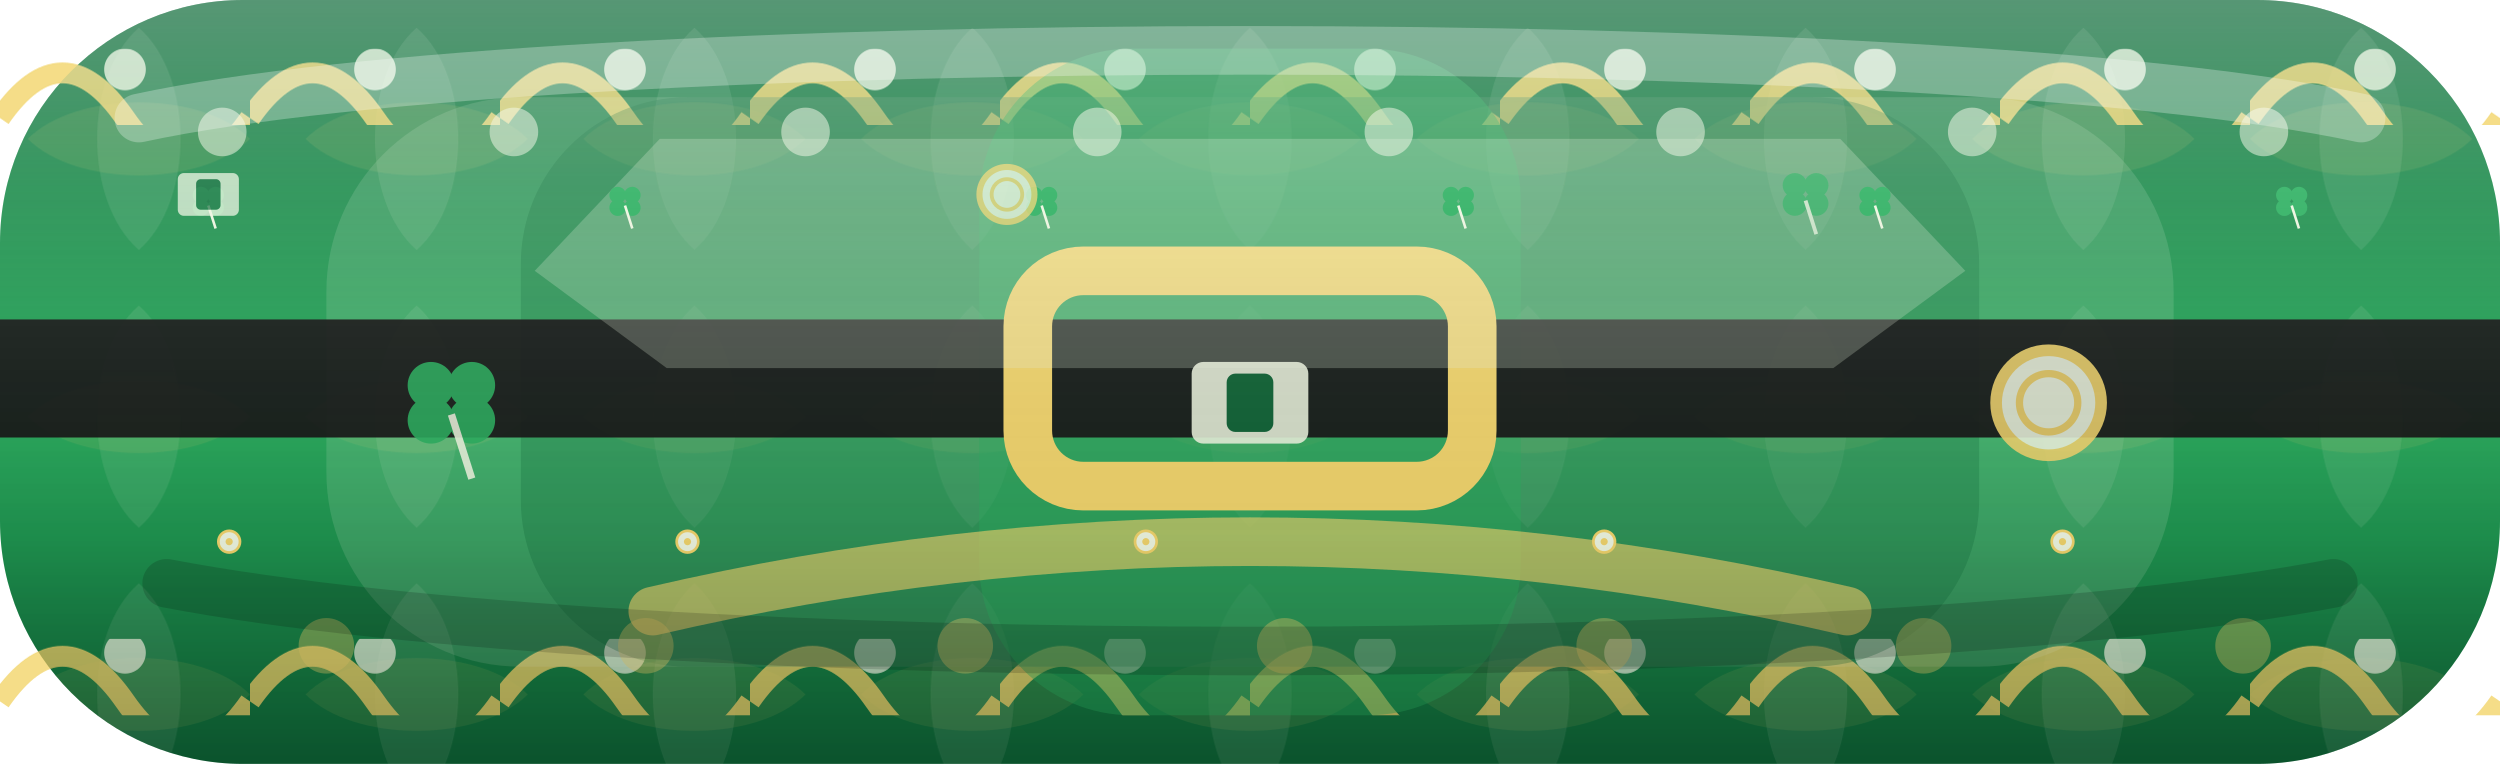
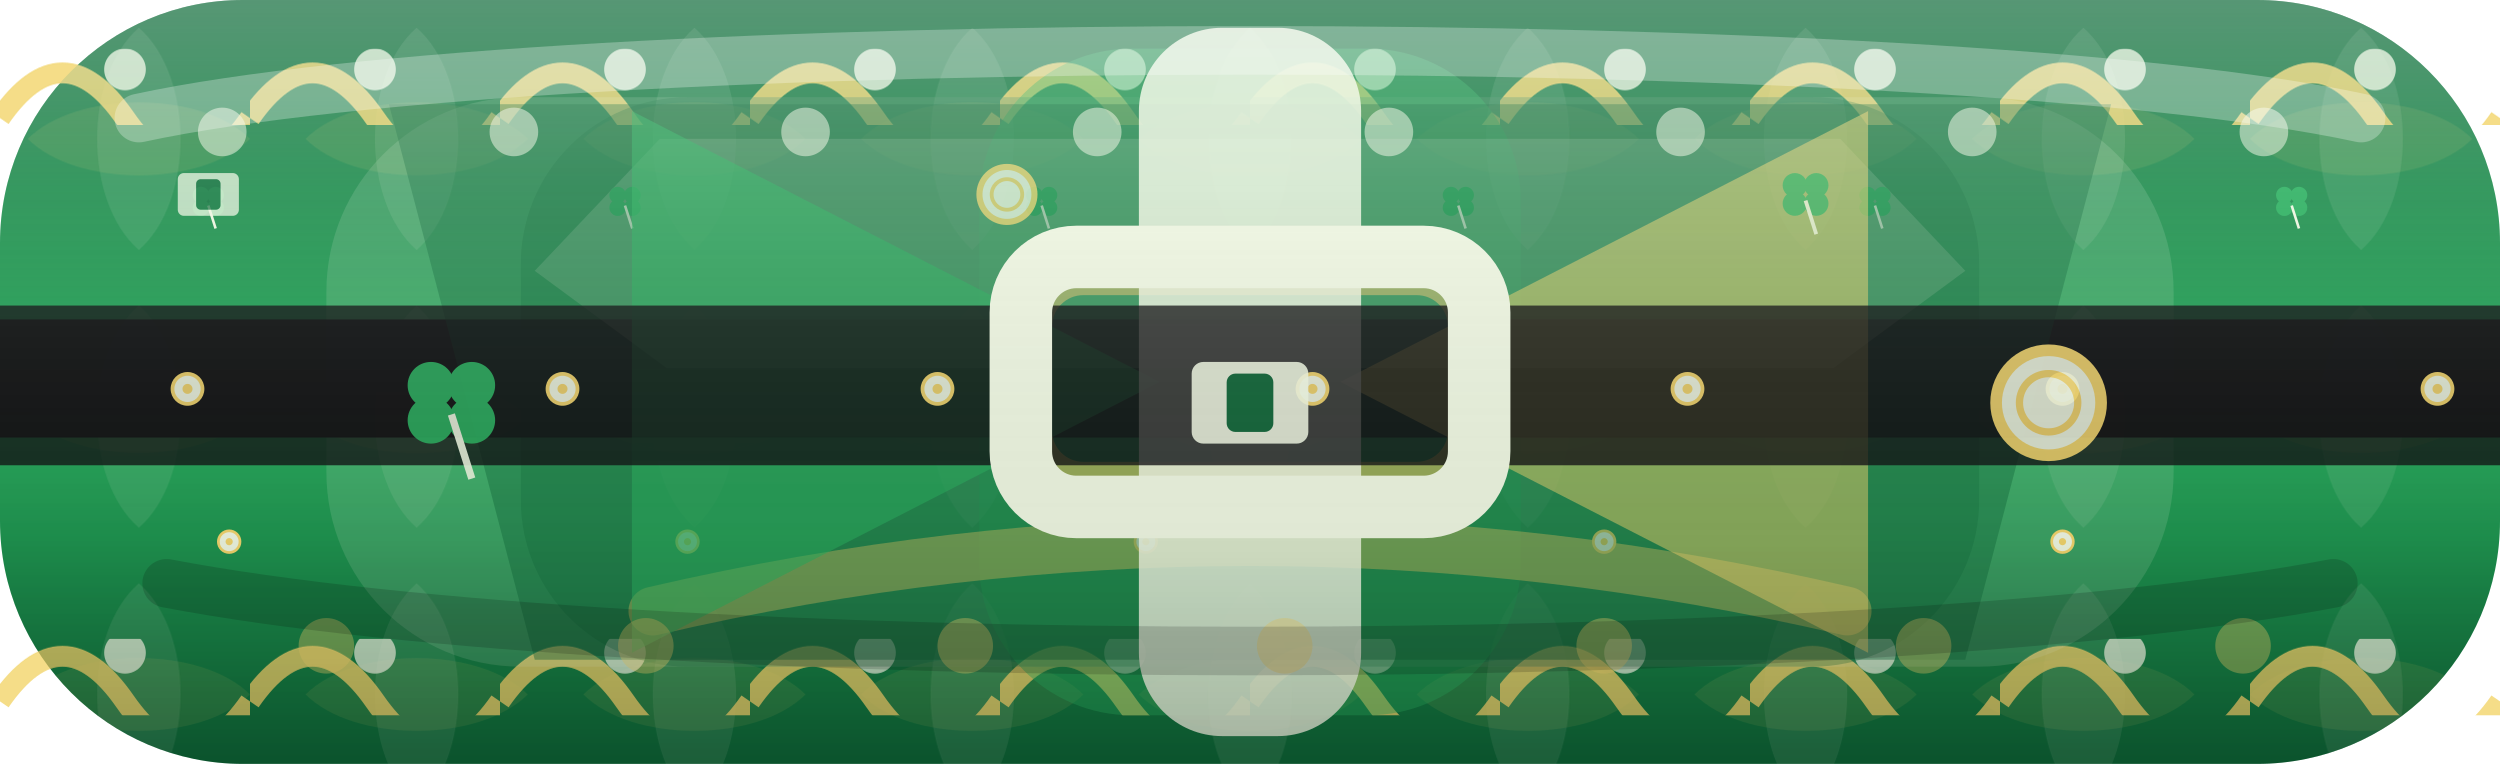
<svg xmlns="http://www.w3.org/2000/svg" width="720" height="220" viewBox="0 0 720 220">
  <defs>
    <linearGradient id="bg" x1="0" y1="0" x2="0" y2="1">
      <stop offset="0%" stop-color="#0e6a39" />
      <stop offset="52%" stop-color="#2ab05f" />
      <stop offset="100%" stop-color="#0e6a39" />
    </linearGradient>
    <linearGradient id="satin" x1="0" y1="0" x2="0" y2="1">
      <stop offset="0%" stop-color="rgba(255,255,255,0.30)" />
      <stop offset="24%" stop-color="rgba(255,255,255,0.12)" />
      <stop offset="70%" stop-color="rgba(0,0,0,0.06)" />
      <stop offset="100%" stop-color="rgba(0,0,0,0.22)" />
    </linearGradient>
    <pattern id="brocade-stpatrick" width="80" height="80" patternUnits="userSpaceOnUse">
      <path d="M 40 8 C 56 22, 56 58, 40 72 C 24 58, 24 22, 40 8 Z" fill="#eff7e2" opacity="0.10" />
      <path d="M 8 40 C 22 26, 58 26, 72 40 C 58 54, 22 54, 8 40 Z" fill="#f2d56d" opacity="0.10" />
    </pattern>
    <pattern id="trim-stpatrick" width="72" height="42" patternUnits="userSpaceOnUse">
      <path d="M 0 34 Q 18 8 36 34 T 72 34" stroke="#f2d56d" stroke-width="6" fill="none" opacity="0.9" />
      <circle cx="36" cy="20" r="6" fill="#eff7e2" opacity="0.84" />
    </pattern>
  </defs>
  <rect width="720" height="220" rx="70" fill="url(#bg)" />
  <rect x="0" y="0" width="720" height="220" rx="70" fill="url(#brocade-stpatrick)" />
  <rect x="0" y="14" width="720" height="22" fill="url(#trim-stpatrick)" opacity="0.90" />
  <rect x="0" y="184" width="720" height="22" fill="url(#trim-stpatrick)" opacity="0.90" />
  <rect x="94" y="28" width="532" height="164" rx="56" fill="#eff7e2" opacity="0.14" />
  <rect x="150" y="28" width="420" height="164" rx="48" fill="#0e6a39" opacity="0.28" />
  <rect x="282" y="14" width="156" height="192" rx="44" fill="#2ab05f" opacity="0.42" />
  <rect x="0" y="92" width="720" height="34" fill="#151515" opacity="0.94" />
  <rect x="296" y="78" width="128" height="62" rx="16" fill="none" stroke="#f2d56d" stroke-width="14" />
  <path d="M 190 40 L 530 40 L 566 78 L 528 106 L 192 106 L 154 78 Z" fill="#eff7e2" opacity="0.24" />
  <path d="M 188 176 Q 360 136 532 176" stroke="#f2d56d" stroke-width="14" fill="none" stroke-linecap="round" opacity="0.64" />
  <g transform="translate(60 58)">
    <circle cx="-2.1" cy="-1.8" r="2.4" fill="#2ab05f" />
    <circle cx="-2.1" cy="1.8" r="2.4" fill="#2ab05f" />
    <circle cx="2.1" cy="-1.8" r="2.4" fill="#2ab05f" />
    <circle cx="2.1" cy="1.8" r="2.4" fill="#2ab05f" />
    <path d="M 0 1.2 L 2.1 7.8" stroke="#eff7e2" stroke-width="0.75" />
  </g>
  <g transform="translate(180 58)">
    <circle cx="-2.1" cy="-1.8" r="2.4" fill="#2ab05f" />
    <circle cx="-2.1" cy="1.8" r="2.4" fill="#2ab05f" />
    <circle cx="2.1" cy="-1.8" r="2.4" fill="#2ab05f" />
    <circle cx="2.1" cy="1.8" r="2.4" fill="#2ab05f" />
    <path d="M 0 1.2 L 2.1 7.8" stroke="#eff7e2" stroke-width="0.75" />
  </g>
  <g transform="translate(300 58)">
    <circle cx="-2.1" cy="-1.8" r="2.4" fill="#2ab05f" />
    <circle cx="-2.1" cy="1.8" r="2.4" fill="#2ab05f" />
    <circle cx="2.1" cy="-1.8" r="2.4" fill="#2ab05f" />
    <circle cx="2.1" cy="1.8" r="2.4" fill="#2ab05f" />
    <path d="M 0 1.2 L 2.1 7.8" stroke="#eff7e2" stroke-width="0.75" />
  </g>
  <g transform="translate(420 58)">
    <circle cx="-2.1" cy="-1.8" r="2.4" fill="#2ab05f" />
    <circle cx="-2.1" cy="1.8" r="2.4" fill="#2ab05f" />
    <circle cx="2.1" cy="-1.8" r="2.4" fill="#2ab05f" />
    <circle cx="2.1" cy="1.8" r="2.4" fill="#2ab05f" />
    <path d="M 0 1.2 L 2.1 7.8" stroke="#eff7e2" stroke-width="0.75" />
  </g>
  <g transform="translate(540 58)">
    <circle cx="-2.1" cy="-1.8" r="2.4" fill="#2ab05f" />
    <circle cx="-2.1" cy="1.8" r="2.4" fill="#2ab05f" />
    <circle cx="2.1" cy="-1.8" r="2.4" fill="#2ab05f" />
    <circle cx="2.1" cy="1.8" r="2.4" fill="#2ab05f" />
    <path d="M 0 1.2 L 2.1 7.8" stroke="#eff7e2" stroke-width="0.75" />
  </g>
  <g transform="translate(660 58)">
    <circle cx="-2.1" cy="-1.8" r="2.4" fill="#2ab05f" />
    <circle cx="-2.1" cy="1.8" r="2.4" fill="#2ab05f" />
    <circle cx="2.1" cy="-1.8" r="2.4" fill="#2ab05f" />
    <circle cx="2.1" cy="1.8" r="2.4" fill="#2ab05f" />
    <path d="M 0 1.2 L 2.1 7.8" stroke="#eff7e2" stroke-width="0.75" />
  </g>
  <g transform="translate(66 156)">
    <circle r="3.12" fill="#eff7e2" stroke="#f2d56d" stroke-width="0.78" />
    <circle r="1.04" fill="#f2d56d" />
  </g>
  <g transform="translate(198 156)">
    <circle r="3.12" fill="#eff7e2" stroke="#f2d56d" stroke-width="0.78" />
    <circle r="1.04" fill="#f2d56d" />
  </g>
  <g transform="translate(330 156)">
    <circle r="3.12" fill="#eff7e2" stroke="#f2d56d" stroke-width="0.78" />
    <circle r="1.04" fill="#f2d56d" />
  </g>
  <g transform="translate(462 156)">
    <circle r="3.12" fill="#eff7e2" stroke="#f2d56d" stroke-width="0.78" />
    <circle r="1.04" fill="#f2d56d" />
  </g>
  <g transform="translate(594 156)">
    <circle r="3.12" fill="#eff7e2" stroke="#f2d56d" stroke-width="0.78" />
    <circle r="1.04" fill="#f2d56d" />
  </g>
+   <path d="M 112 30 L 608 30 L 566 190 L 154 190 Z" fill="#0e6a39" opacity="0.40" />
+   <path d="M 182 32 L 334 110 L 182 188 Z" fill="#2ab05f" opacity="0.56" />
+   <path d="M 538 32 L 386 110 L 538 188 Z" fill="#f2d56d" opacity="0.50" />
+   <rect x="328" y="8" width="64" height="204" rx="24" fill="#eff7e2" opacity="0.84" />
+   <rect x="0" y="88" width="720" height="46" fill="rgba(16,16,18,0.78)" />
+   <rect x="294" y="74" width="132" height="72" rx="16" fill="none" stroke="#eff7e2" stroke-width="18" />
+   <g opacity="0.90">
+     <g transform="translate(54 112)">
+       <circle r="4.32" fill="#eff7e2" stroke="#f2d56d" stroke-width="1.08" />
+       <circle r="1.44" fill="#f2d56d" />
+     </g>
+     <g transform="translate(162 112)">
+       <circle r="4.32" fill="#eff7e2" stroke="#f2d56d" stroke-width="1.08" />
+       <circle r="1.44" fill="#f2d56d" />
+     </g>
+     <g transform="translate(270 112)">
+       <circle r="4.32" fill="#eff7e2" stroke="#f2d56d" stroke-width="1.08" />
+       <circle r="1.44" fill="#f2d56d" />
+     </g>
+     <g transform="translate(378 112)">
+       <circle r="4.32" fill="#eff7e2" stroke="#f2d56d" stroke-width="1.08" />
+       <circle r="1.44" fill="#f2d56d" />
+     </g>
+     <g transform="translate(486 112)">
+       <circle r="4.32" fill="#eff7e2" stroke="#f2d56d" stroke-width="1.08" />
+       <circle r="1.44" fill="#f2d56d" />
+     </g>
+     <g transform="translate(594 112)">
+       <circle r="4.32" fill="#eff7e2" stroke="#f2d56d" stroke-width="1.08" />
+       <circle r="1.44" fill="#f2d56d" />
+     </g>
+     <g transform="translate(702 112)">
+       <circle r="4.32" fill="#eff7e2" stroke="#f2d56d" stroke-width="1.08" />
+       <circle r="1.44" fill="#f2d56d" />
+     </g>
+   </g>
  <g opacity="0.74">
    <g transform="translate(60 56)">
      <rect x="-8.8" y="-6.16" width="17.6" height="12.32" rx="1.76" fill="#eff7e2" />
      <rect x="-3.52" y="-4.4" width="7.04" height="8.8" rx="1.32" fill="#0e6a39" />
    </g>
    <g transform="translate(290 56)">
      <circle r="7.92" fill="#eff7e2" stroke="#f2d56d" stroke-width="1.76" />
      <circle r="4.4" fill="none" stroke="#f2d56d" stroke-width="1.1" />
    </g>
    <g transform="translate(520 56)">
      <circle cx="-3.08" cy="-2.64" r="3.52" fill="#2ab05f" />
      <circle cx="-3.08" cy="2.64" r="3.52" fill="#2ab05f" />
      <circle cx="3.08" cy="-2.64" r="3.52" fill="#2ab05f" />
      <circle cx="3.08" cy="2.64" r="3.52" fill="#2ab05f" />
      <path d="M 0 1.76 L 3.08 11.44" stroke="#eff7e2" stroke-width="1.1" />
    </g>
  </g>
  <g opacity="0.88">
    <g transform="translate(130 116)">
      <circle cx="-5.88" cy="-5.04" r="6.72" fill="#2ab05f" />
      <circle cx="-5.88" cy="5.04" r="6.72" fill="#2ab05f" />
      <circle cx="5.88" cy="-5.04" r="6.72" fill="#2ab05f" />
      <circle cx="5.88" cy="5.04" r="6.72" fill="#2ab05f" />
      <path d="M 0 3.36 L 5.88 21.84" stroke="#eff7e2" stroke-width="2.1" />
    </g>
    <g transform="translate(360 116)">
      <rect x="-16.8" y="-11.76" width="33.6" height="23.52" rx="3.36" fill="#eff7e2" />
      <rect x="-6.72" y="-8.4" width="13.44" height="16.8" rx="2.52" fill="#0e6a39" />
    </g>
    <g transform="translate(590 116)">
      <circle r="15.12" fill="#eff7e2" stroke="#f2d56d" stroke-width="3.36" />
      <circle r="8.4" fill="none" stroke="#f2d56d" stroke-width="2.1" />
    </g>
  </g>
  <g opacity="0.74">
    <circle cx="64" cy="38" r="7" fill="#eff7e2" opacity="0.7" />
    <circle cx="148" cy="38" r="7" fill="#eff7e2" opacity="0.7" />
    <circle cx="232" cy="38" r="7" fill="#eff7e2" opacity="0.7" />
    <circle cx="316" cy="38" r="7" fill="#eff7e2" opacity="0.7" />
    <circle cx="400" cy="38" r="7" fill="#eff7e2" opacity="0.7" />
    <circle cx="484" cy="38" r="7" fill="#eff7e2" opacity="0.7" />
    <circle cx="568" cy="38" r="7" fill="#eff7e2" opacity="0.7" />
    <circle cx="652" cy="38" r="7" fill="#eff7e2" opacity="0.7" />
  </g>
  <g opacity="0.64">
    <circle cx="94" cy="186" r="8" fill="#f2d56d" opacity="0.62" />
    <circle cx="186" cy="186" r="8" fill="#f2d56d" opacity="0.62" />
    <circle cx="278" cy="186" r="8" fill="#f2d56d" opacity="0.62" />
    <circle cx="370" cy="186" r="8" fill="#f2d56d" opacity="0.62" />
    <circle cx="462" cy="186" r="8" fill="#f2d56d" opacity="0.62" />
    <circle cx="554" cy="186" r="8" fill="#f2d56d" opacity="0.62" />
    <circle cx="646" cy="186" r="8" fill="#f2d56d" opacity="0.62" />
  </g>
  <rect x="0" y="0" width="720" height="220" rx="70" fill="url(#satin)" />
  <path d="M 40 34 C 160 8, 560 8, 680 34" stroke="rgba(255,255,255,0.28)" stroke-width="14" stroke-linecap="round" fill="none" />
  <path d="M 48 168 C 184 194, 536 194, 672 168" stroke="rgba(0,0,0,0.16)" stroke-width="14" stroke-linecap="round" fill="none" />
</svg>
